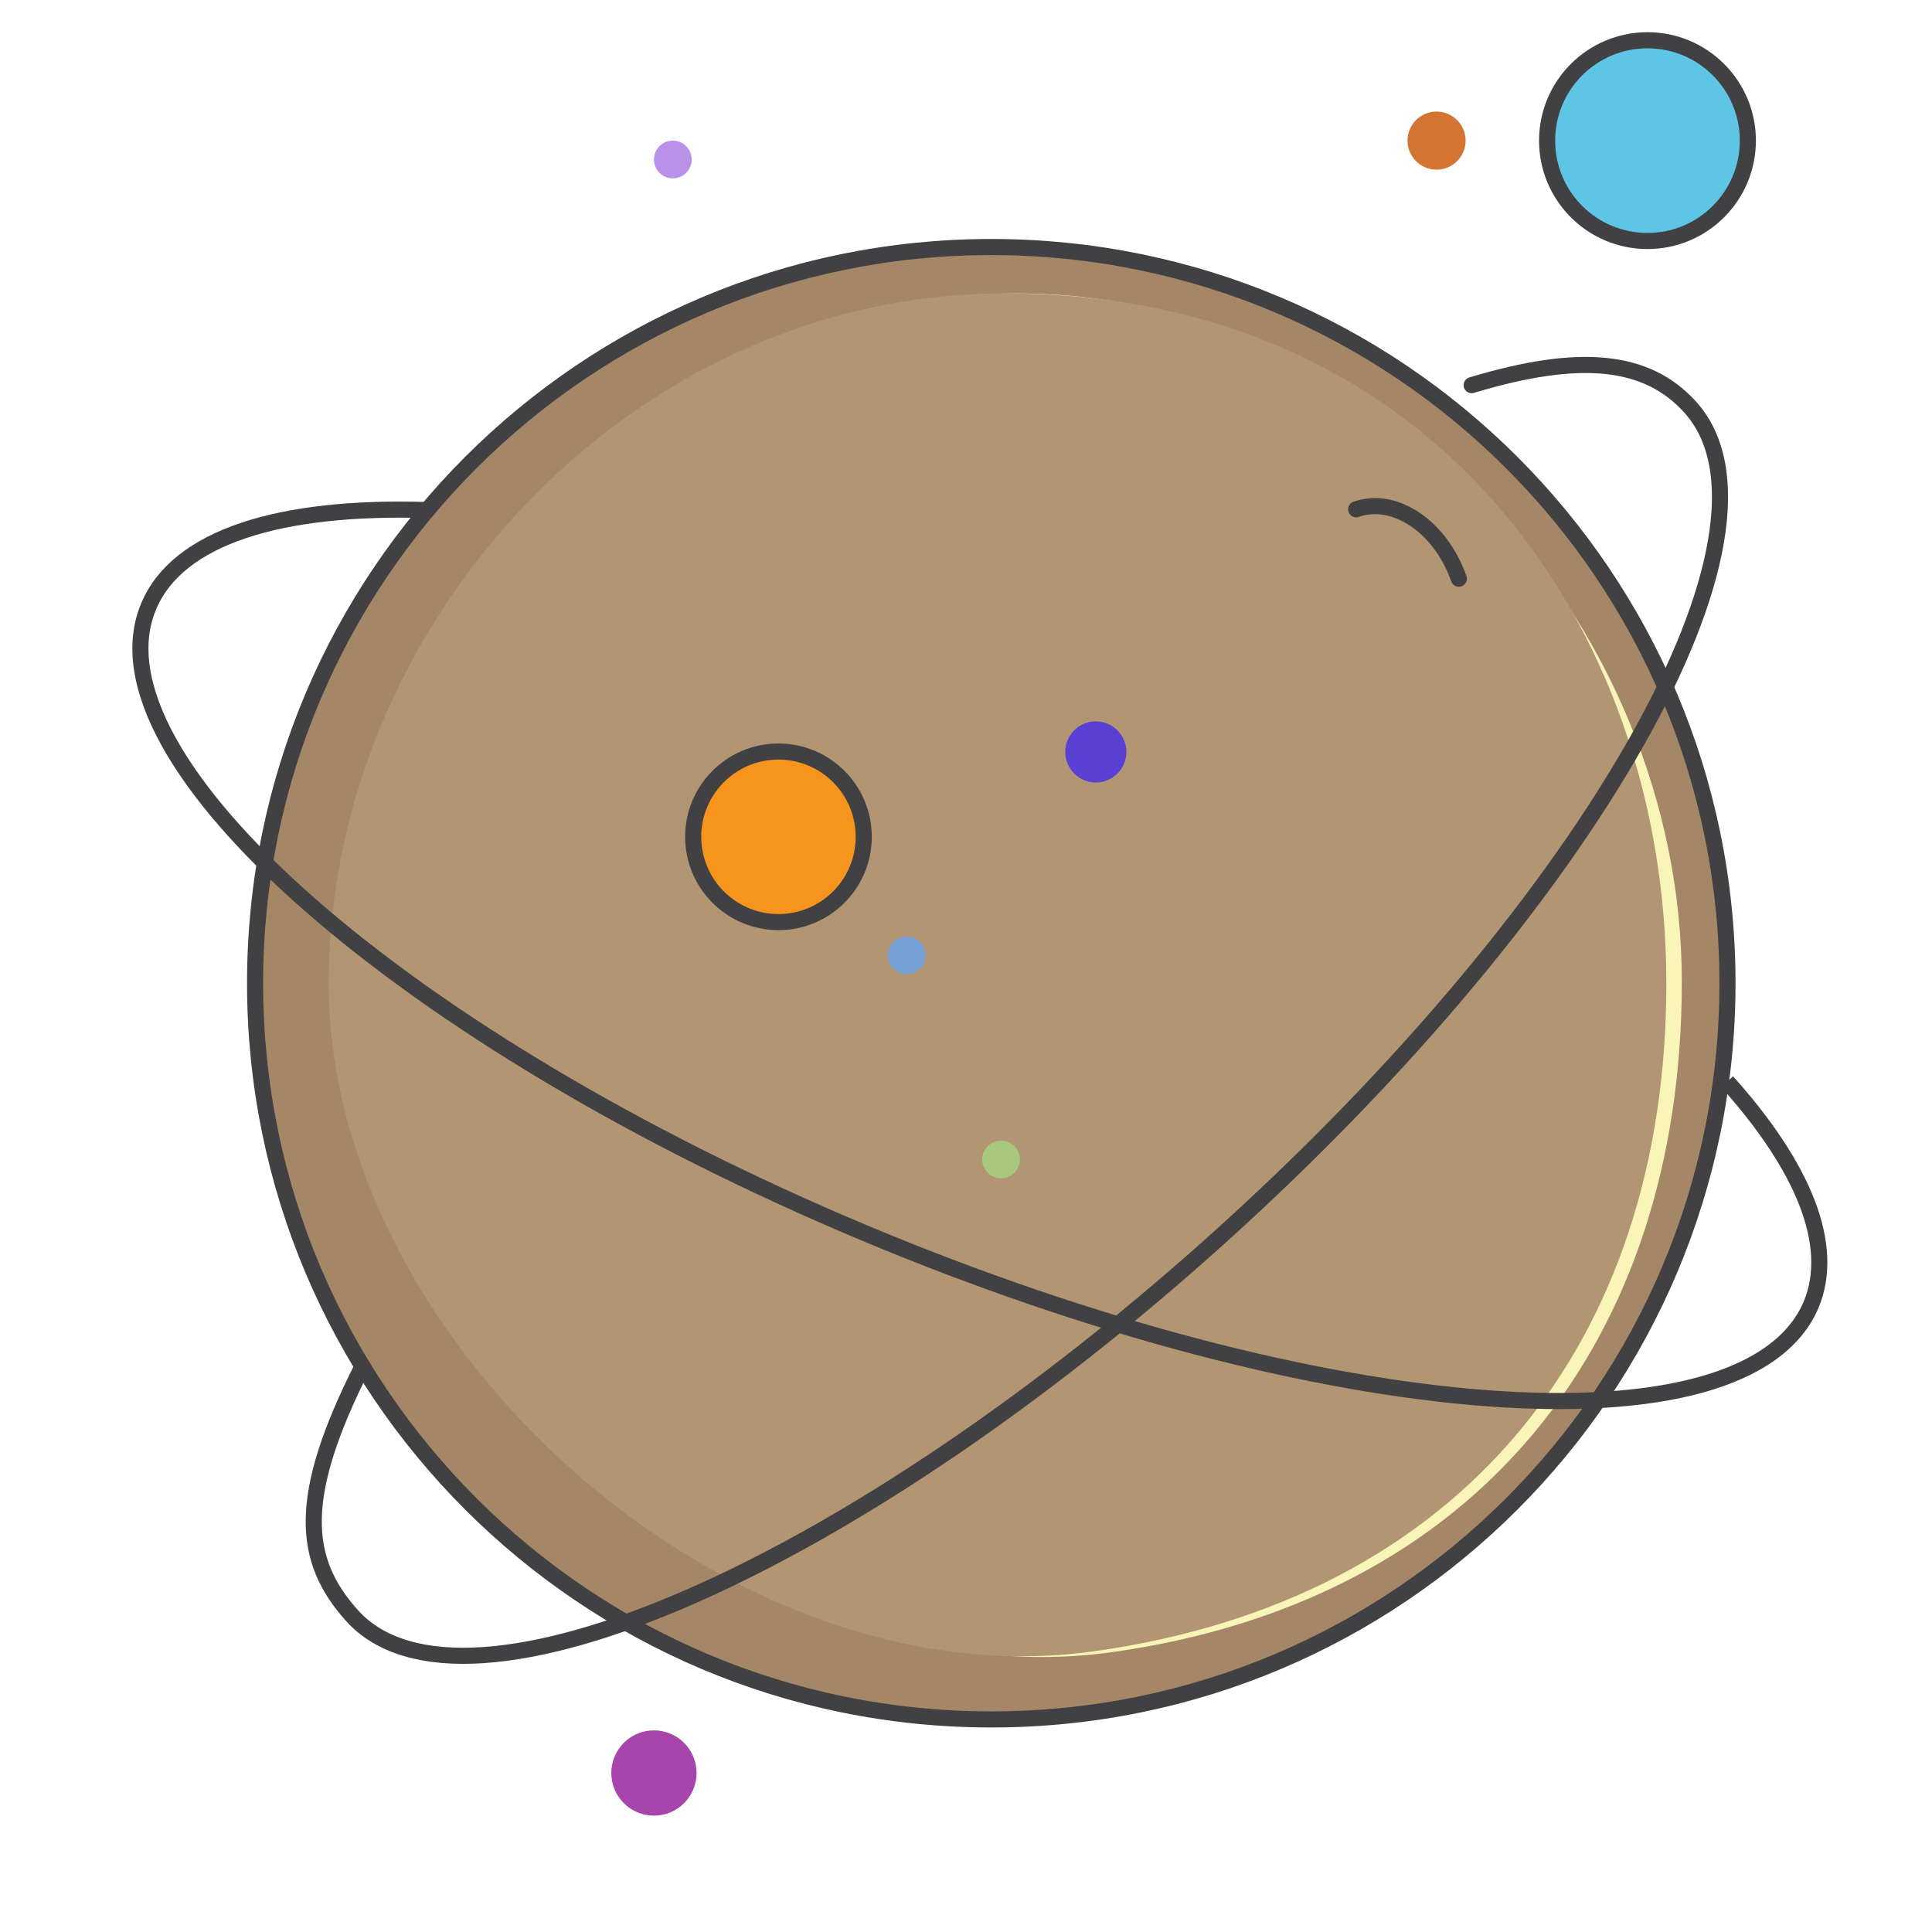
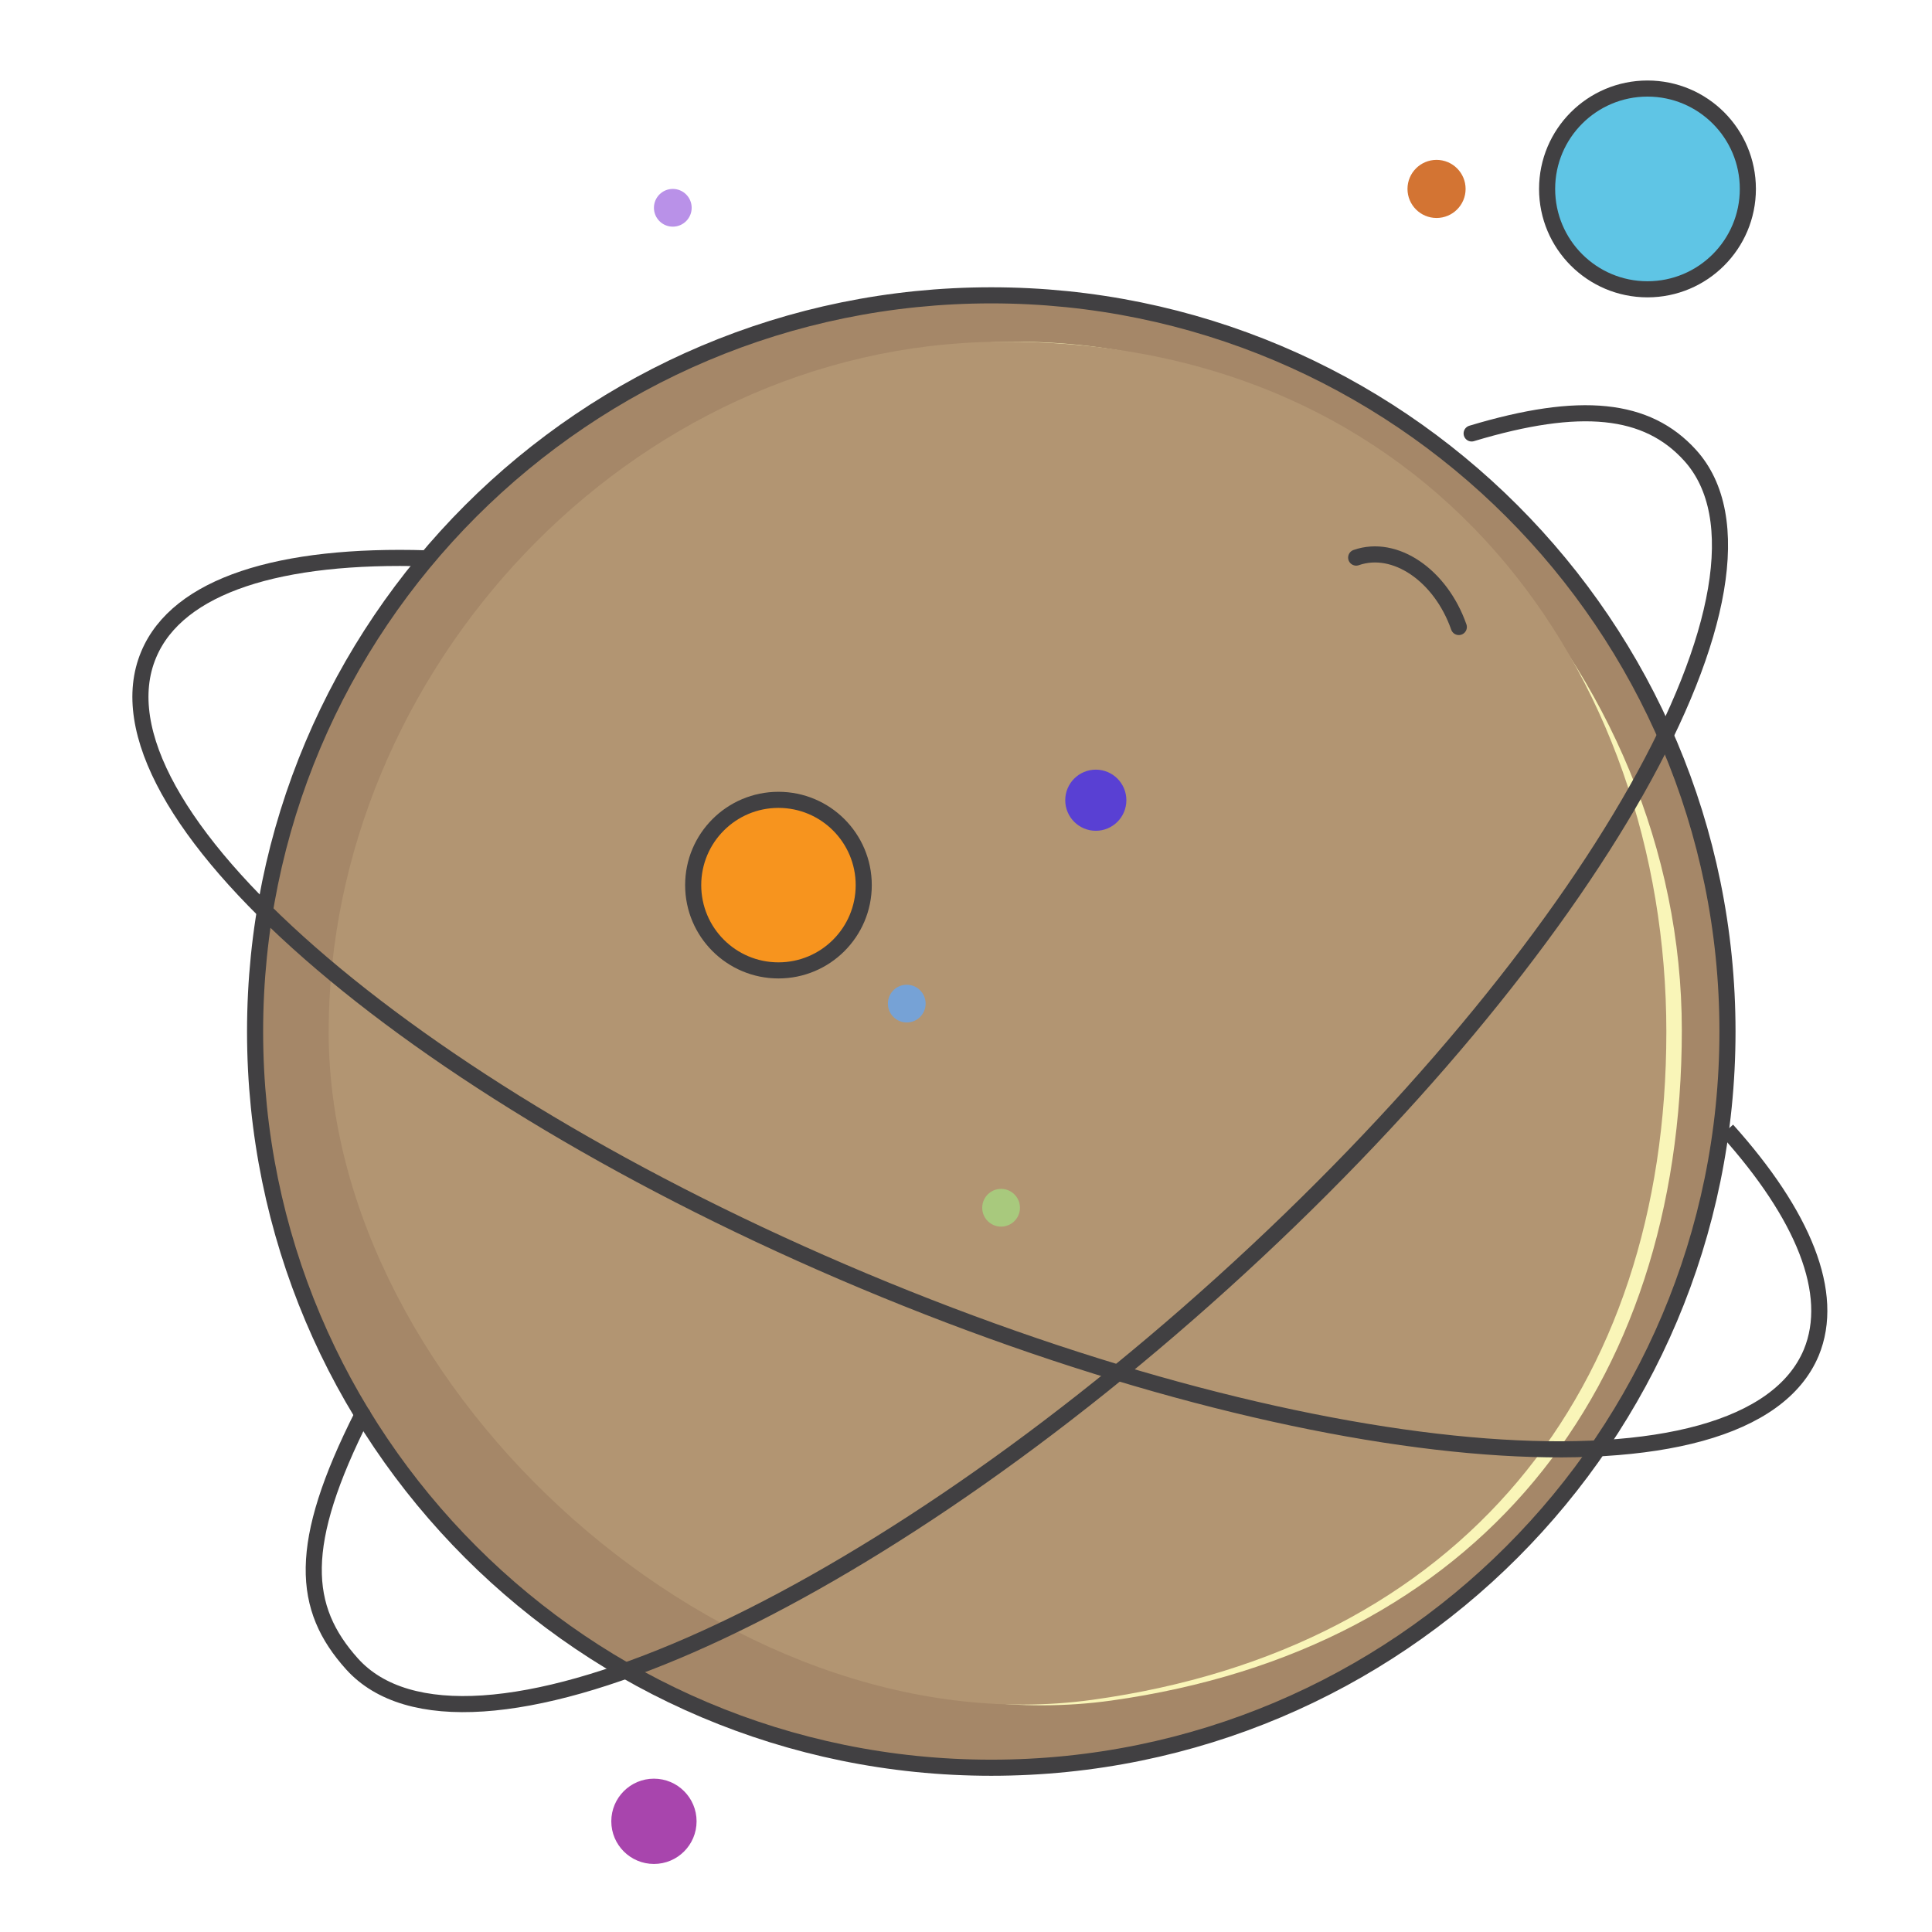
<svg xmlns="http://www.w3.org/2000/svg" version="1.1" id="Layer_1" x="0px" y="0px" width="480px" height="480px" viewBox="0 0 480 480" enable-background="new 0 0 480 480" xml:space="preserve">
-   <circle id="XMLID_404_" fill="#A58768" stroke="#414042" stroke-width="4" stroke-miterlimit="10" cx="246.281" cy="244.281" r="182.906" />
-   <path id="XMLID_403_" fill="#F9F5B8" d="M417.844,243.906c0,89.438-50.625,153.844-141.75,166.594  c-90.375,12.562-188.719-77.063-188.719-166.594s73.969-171,165.188-171S417.844,154.469,417.844,243.906z" />
-   <path id="XMLID_402_" fill="#B29572" d="M414,244.375c0,89.156-50.906,153.281-142.594,165.938  c-90.844,12.562-189.75-76.781-189.75-165.938S156.094,73.844,247.875,72.906C355.688,71.875,414,155.219,414,244.375z" />
-   <circle id="XMLID_401_" fill="#5FC5E5" stroke="#414042" stroke-width="4" stroke-miterlimit="10" cx="409.312" cy="34.938" r="24.938" />
-   <circle id="XMLID_400_" fill="#A8C97D" cx="248.719" cy="288.062" r="4.688" />
-   <circle id="XMLID_399_" fill="#5940D3" cx="272.25" cy="186.812" r="7.594" />
-   <circle id="XMLID_398_" fill="#A845AD" cx="162.469" cy="440.5" r="10.594" />
-   <path id="XMLID_397_" fill="none" stroke="#414042" stroke-width="4" stroke-linecap="round" stroke-linejoin="round" stroke-miterlimit="10" d="  M362.438,143.781c-4.5-12.844-15.844-20.625-25.5-17.25" />
-   <circle id="XMLID_396_" fill="#B991E8" cx="167.156" cy="39.625" r="4.688" />
-   <circle id="XMLID_394_" fill="#76A2D6" cx="225.281" cy="237.344" r="4.688" />
-   <circle id="XMLID_393_" fill="#D37433" cx="356.906" cy="34.938" r="7.219" />
-   <path id="XMLID_392_" fill="none" stroke="#414042" stroke-width="4" stroke-miterlimit="10" d="M429.094,268.75  c18.938,21.094,27,40.594,20.906,55.312c-15.938,38.062-121.406,30-235.406-17.812S20.906,188.688,36.938,150.625  c7.219-17.25,32.719-25.031,69.094-23.906" />
-   <circle id="XMLID_391_" fill="#F7941E" stroke="#414042" stroke-width="4" stroke-miterlimit="10" cx="193.406" cy="207.906" r="21.187" />
-   <path id="XMLID_274_" fill="none" stroke="#414042" stroke-width="4" stroke-linecap="round" stroke-linejoin="round" stroke-miterlimit="10" d="  M365.625,95.688c27.094-8.156,43.594-6.375,54.281,5.438c27.656,30.562-24.375,122.625-116.156,205.594  S115.125,432.062,87.469,401.406C75,387.531,73.688,371.875,90.094,339.438" />
+   <circle id="XMLID_404_" fill="#A58768" stroke="#414042" stroke-width="4" stroke-miterlimit="10" cx="246.281" cy="256.281" r="182.906" />
+   <path id="XMLID_403_" fill="#F9F5B8" d="M417.844,255.906c0,89.438-50.625,153.844-141.75,166.594  c-90.375,12.562-188.719-77.063-188.719-166.594s73.969-171,165.188-171S417.844,166.469,417.844,255.906z" />
+   <path id="XMLID_402_" fill="#B29572" d="M414,256.375c0,89.156-50.906,153.281-142.594,165.938  c-90.844,12.562-189.75-76.781-189.75-165.938S156.094,85.844,247.875,84.906C355.688,83.875,414,167.219,414,256.375z" />
+   <circle id="XMLID_401_" fill="#5FC5E5" stroke="#414042" stroke-width="4" stroke-miterlimit="10" cx="409.312" cy="46.938" r="24.938" />
+   <circle id="XMLID_400_" fill="#A8C97D" cx="248.719" cy="300.062" r="4.688" />
+   <circle id="XMLID_399_" fill="#5940D3" cx="272.25" cy="198.812" r="7.594" />
+   <circle id="XMLID_398_" fill="#A845AD" cx="162.469" cy="452.5" r="10.594" />
+   <path id="XMLID_397_" fill="none" stroke="#414042" stroke-width="4" stroke-linecap="round" stroke-linejoin="round" stroke-miterlimit="10" d="  M362.438,155.781c-4.5-12.844-15.844-20.625-25.5-17.25" />
+   <circle id="XMLID_396_" fill="#B991E8" cx="167.156" cy="51.625" r="4.688" />
+   <circle id="XMLID_394_" fill="#76A2D6" cx="225.281" cy="249.344" r="4.688" />
+   <circle id="XMLID_393_" fill="#D37433" cx="356.906" cy="46.938" r="7.219" />
+   <path id="XMLID_392_" fill="none" stroke="#414042" stroke-width="4" stroke-miterlimit="10" d="M429.094,280.75  c18.938,21.094,27,40.594,20.906,55.312c-15.938,38.062-121.406,30-235.406-17.812S20.906,200.688,36.938,162.625  c7.219-17.25,32.719-25.031,69.094-23.906" />
+   <circle id="XMLID_391_" fill="#F7941E" stroke="#414042" stroke-width="4" stroke-miterlimit="10" cx="193.406" cy="219.906" r="21.187" />
+   <path id="XMLID_274_" fill="none" stroke="#414042" stroke-width="4" stroke-linecap="round" stroke-linejoin="round" stroke-miterlimit="10" d="  M365.625,107.688c27.094-8.156,43.594-6.375,54.281,5.438c27.656,30.562-24.375,122.625-116.156,205.594  S115.125,444.062,87.469,413.406C75,399.531,73.688,383.875,90.094,351.438" />
</svg>
